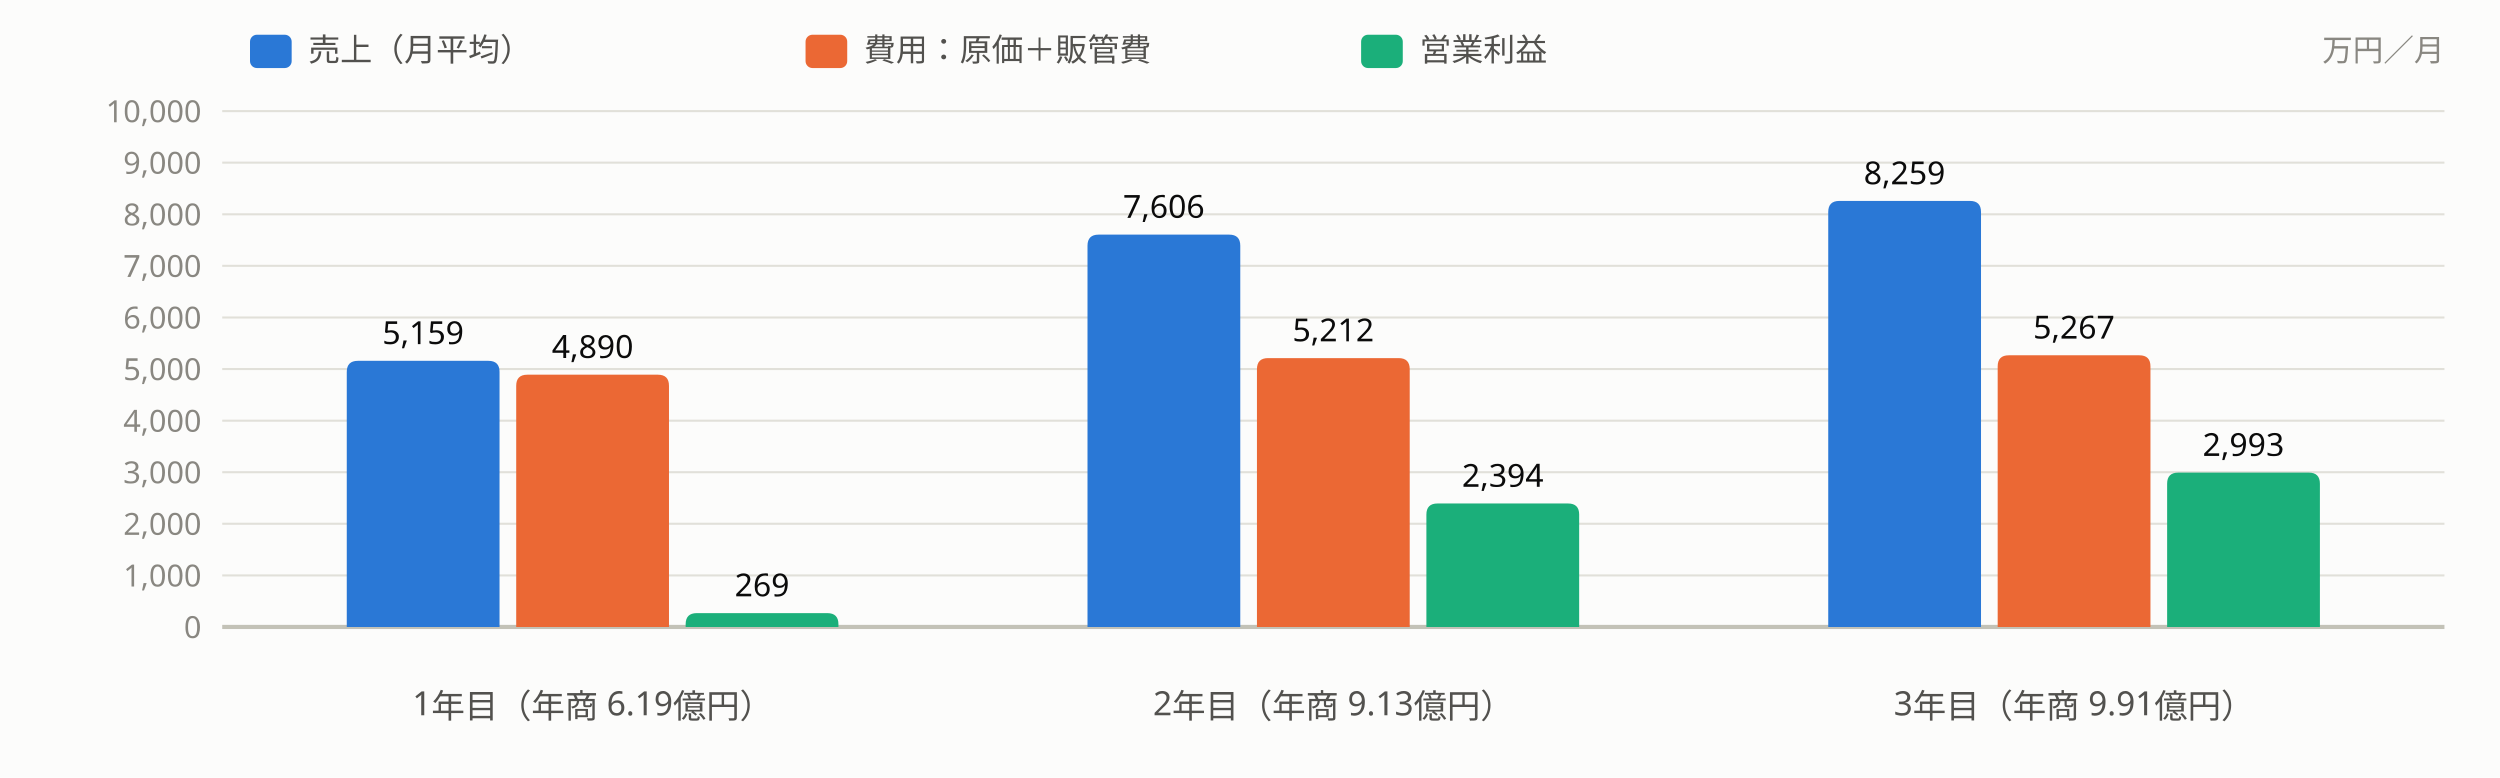
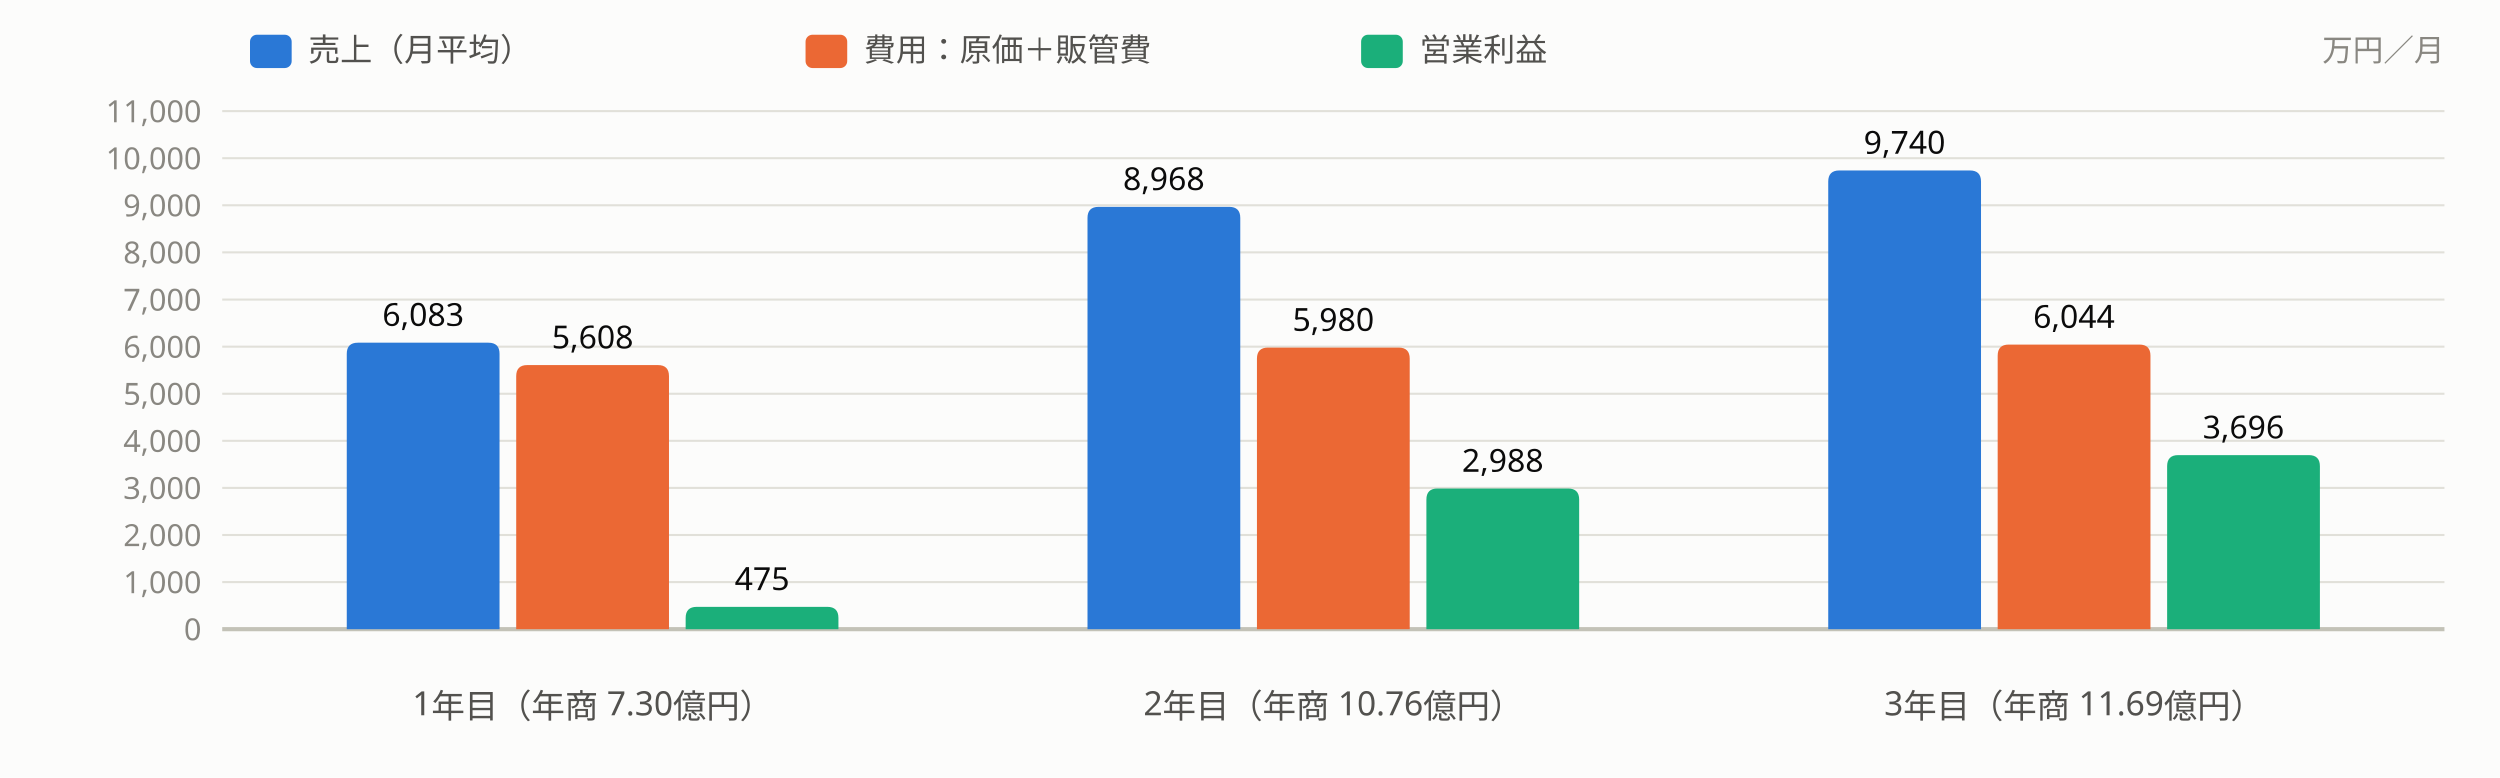
<svg xmlns="http://www.w3.org/2000/svg" width="180mm" height="56mm" viewBox="0 0 180 56">
  <rect width="180" height="56" fill="#fcfcfb" />
-   <line x1="16" x2="176" y1="45.14" y2="45.14" stroke="#c3c2b7" stroke-width="0.3" />
-   <text x="14.50" y="45.94" font-size="2.2" fill="#898781" text-anchor="end" font-weight="normal" font-family="'IPAGothic',sans-serif">0</text>
-   <line x1="16" x2="176" y1="41.43" y2="41.43" stroke="#e1e0d9" stroke-width="0.15" />
-   <text x="14.50" y="42.23" font-size="2.2" fill="#898781" text-anchor="end" font-weight="normal" font-family="'IPAGothic',sans-serif">1,000</text>
-   <line x1="16" x2="176" y1="37.71" y2="37.71" stroke="#e1e0d9" stroke-width="0.15" />
-   <text x="14.50" y="38.51" font-size="2.2" fill="#898781" text-anchor="end" font-weight="normal" font-family="'IPAGothic',sans-serif">2,000</text>
-   <line x1="16" x2="176" y1="34.00" y2="34.00" stroke="#e1e0d9" stroke-width="0.15" />
-   <text x="14.50" y="34.80" font-size="2.2" fill="#898781" text-anchor="end" font-weight="normal" font-family="'IPAGothic',sans-serif">3,000</text>
-   <line x1="16" x2="176" y1="30.29" y2="30.29" stroke="#e1e0d9" stroke-width="0.15" />
-   <text x="14.50" y="31.09" font-size="2.2" fill="#898781" text-anchor="end" font-weight="normal" font-family="'IPAGothic',sans-serif">4,000</text>
-   <line x1="16" x2="176" y1="26.57" y2="26.57" stroke="#e1e0d9" stroke-width="0.15" />
-   <text x="14.50" y="27.37" font-size="2.2" fill="#898781" text-anchor="end" font-weight="normal" font-family="'IPAGothic',sans-serif">5,000</text>
-   <line x1="16" x2="176" y1="22.86" y2="22.86" stroke="#e1e0d9" stroke-width="0.15" />
-   <text x="14.50" y="23.66" font-size="2.2" fill="#898781" text-anchor="end" font-weight="normal" font-family="'IPAGothic',sans-serif">6,000</text>
-   <line x1="16" x2="176" y1="19.14" y2="19.14" stroke="#e1e0d9" stroke-width="0.15" />
-   <text x="14.50" y="19.94" font-size="2.2" fill="#898781" text-anchor="end" font-weight="normal" font-family="'IPAGothic',sans-serif">7,000</text>
-   <line x1="16" x2="176" y1="15.43" y2="15.43" stroke="#e1e0d9" stroke-width="0.15" />
-   <text x="14.50" y="16.23" font-size="2.2" fill="#898781" text-anchor="end" font-weight="normal" font-family="'IPAGothic',sans-serif">8,000</text>
-   <line x1="16" x2="176" y1="11.71" y2="11.71" stroke="#e1e0d9" stroke-width="0.15" />
-   <text x="14.50" y="12.51" font-size="2.2" fill="#898781" text-anchor="end" font-weight="normal" font-family="'IPAGothic',sans-serif">9,000</text>
+   <line x1="16" x2="176" y1="45.30" y2="45.30" stroke="#c3c2b7" stroke-width="0.3" />
+   <text x="14.50" y="46.10" font-size="2.2" fill="#898781" text-anchor="end" font-weight="normal" font-family="'IPAGothic',sans-serif">0</text>
+   <line x1="16" x2="176" y1="41.91" y2="41.91" stroke="#e1e0d9" stroke-width="0.15" />
+   <text x="14.50" y="42.71" font-size="2.2" fill="#898781" text-anchor="end" font-weight="normal" font-family="'IPAGothic',sans-serif">1,000</text>
+   <line x1="16" x2="176" y1="38.52" y2="38.52" stroke="#e1e0d9" stroke-width="0.15" />
+   <text x="14.50" y="39.32" font-size="2.2" fill="#898781" text-anchor="end" font-weight="normal" font-family="'IPAGothic',sans-serif">2,000</text>
+   <line x1="16" x2="176" y1="35.13" y2="35.13" stroke="#e1e0d9" stroke-width="0.15" />
+   <text x="14.50" y="35.93" font-size="2.2" fill="#898781" text-anchor="end" font-weight="normal" font-family="'IPAGothic',sans-serif">3,000</text>
+   <line x1="16" x2="176" y1="31.74" y2="31.74" stroke="#e1e0d9" stroke-width="0.15" />
+   <text x="14.50" y="32.54" font-size="2.2" fill="#898781" text-anchor="end" font-weight="normal" font-family="'IPAGothic',sans-serif">4,000</text>
+   <line x1="16" x2="176" y1="28.35" y2="28.35" stroke="#e1e0d9" stroke-width="0.15" />
+   <text x="14.50" y="29.15" font-size="2.2" fill="#898781" text-anchor="end" font-weight="normal" font-family="'IPAGothic',sans-serif">5,000</text>
+   <line x1="16" x2="176" y1="24.96" y2="24.96" stroke="#e1e0d9" stroke-width="0.15" />
+   <text x="14.50" y="25.76" font-size="2.2" fill="#898781" text-anchor="end" font-weight="normal" font-family="'IPAGothic',sans-serif">6,000</text>
+   <line x1="16" x2="176" y1="21.57" y2="21.57" stroke="#e1e0d9" stroke-width="0.15" />
+   <text x="14.50" y="22.37" font-size="2.2" fill="#898781" text-anchor="end" font-weight="normal" font-family="'IPAGothic',sans-serif">7,000</text>
+   <line x1="16" x2="176" y1="18.17" y2="18.17" stroke="#e1e0d9" stroke-width="0.15" />
+   <text x="14.50" y="18.97" font-size="2.2" fill="#898781" text-anchor="end" font-weight="normal" font-family="'IPAGothic',sans-serif">8,000</text>
+   <line x1="16" x2="176" y1="14.78" y2="14.78" stroke="#e1e0d9" stroke-width="0.15" />
+   <text x="14.50" y="15.58" font-size="2.2" fill="#898781" text-anchor="end" font-weight="normal" font-family="'IPAGothic',sans-serif">9,000</text>
+   <line x1="16" x2="176" y1="11.39" y2="11.39" stroke="#e1e0d9" stroke-width="0.15" />
+   <text x="14.50" y="12.19" font-size="2.2" fill="#898781" text-anchor="end" font-weight="normal" font-family="'IPAGothic',sans-serif">10,000</text>
  <line x1="16" x2="176" y1="8.00" y2="8.00" stroke="#e1e0d9" stroke-width="0.15" />
-   <text x="14.50" y="8.80" font-size="2.2" fill="#898781" text-anchor="end" font-weight="normal" font-family="'IPAGothic',sans-serif">10,000</text>
-   <path d="M24.967,45.143 L24.967,26.78 Q24.967,25.98 25.767,25.98 L35.167,25.98 Q35.967,25.98 35.967,26.78 L35.967,45.143 Z" fill="#2a78d6" />
-   <text x="30.47" y="24.78" font-size="2.3" fill="#0b0b0b" text-anchor="middle" font-weight="normal" font-family="'IPAGothic',sans-serif">5,159</text>
-   <path d="M37.167,45.143 L37.167,27.778 Q37.167,26.978 37.967,26.978 L47.367,26.978 Q48.167,26.978 48.167,27.778 L48.167,45.143 Z" fill="#eb6834" />
-   <text x="42.67" y="25.78" font-size="2.3" fill="#0b0b0b" text-anchor="middle" font-weight="normal" font-family="'IPAGothic',sans-serif">4,890</text>
-   <path d="M49.367,45.143 L49.367,44.945 Q49.367,44.145 50.167,44.145 L59.567,44.145 Q60.367,44.145 60.367,44.945 L60.367,45.143 Z" fill="#1baf7a" />
-   <text x="54.87" y="42.94" font-size="2.3" fill="#0b0b0b" text-anchor="middle" font-weight="normal" font-family="'IPAGothic',sans-serif">269</text>
-   <text x="42.67" y="51.50" font-size="2.4" fill="#52514e" text-anchor="middle" font-weight="normal" font-family="'IPAGothic',sans-serif">1年目（年商 6.19億円）</text>
-   <path d="M78.3,45.143 L78.3,17.693 Q78.3,16.893 79.1,16.893 L88.5,16.893 Q89.3,16.893 89.3,17.693 L89.3,45.143 Z" fill="#2a78d6" />
-   <text x="83.80" y="15.69" font-size="2.3" fill="#0b0b0b" text-anchor="middle" font-weight="normal" font-family="'IPAGothic',sans-serif">7,606</text>
-   <path d="M90.5,45.143 L90.5,26.584 Q90.5,25.784 91.3,25.784 L100.7,25.784 Q101.5,25.784 101.5,26.584 L101.5,45.143 Z" fill="#eb6834" />
-   <text x="96.00" y="24.58" font-size="2.3" fill="#0b0b0b" text-anchor="middle" font-weight="normal" font-family="'IPAGothic',sans-serif">5,212</text>
-   <path d="M102.7,45.143 L102.7,37.051 Q102.7,36.251 103.5,36.251 L112.9,36.251 Q113.7,36.251 113.7,37.051 L113.7,45.143 Z" fill="#1baf7a" />
-   <text x="108.20" y="35.05" font-size="2.3" fill="#0b0b0b" text-anchor="middle" font-weight="normal" font-family="'IPAGothic',sans-serif">2,394</text>
-   <text x="96.00" y="51.50" font-size="2.4" fill="#52514e" text-anchor="middle" font-weight="normal" font-family="'IPAGothic',sans-serif">2年目（年商 9.13億円）</text>
-   <path d="M131.633,45.143 L131.633,15.266 Q131.633,14.466 132.433,14.466 L141.833,14.466 Q142.633,14.466 142.633,15.266 L142.633,45.143 Z" fill="#2a78d6" />
-   <text x="137.13" y="13.27" font-size="2.3" fill="#0b0b0b" text-anchor="middle" font-weight="normal" font-family="'IPAGothic',sans-serif">8,259</text>
-   <path d="M143.833,45.143 L143.833,26.381 Q143.833,25.581 144.633,25.581 L154.033,25.581 Q154.833,25.581 154.833,26.381 L154.833,45.143 Z" fill="#eb6834" />
-   <text x="149.33" y="24.38" font-size="2.3" fill="#0b0b0b" text-anchor="middle" font-weight="normal" font-family="'IPAGothic',sans-serif">5,267</text>
-   <path d="M156.033,45.143 L156.033,34.828 Q156.033,34.028 156.833,34.028 L166.233,34.028 Q167.033,34.028 167.033,34.828 L167.033,45.143 Z" fill="#1baf7a" />
-   <text x="161.53" y="32.83" font-size="2.3" fill="#0b0b0b" text-anchor="middle" font-weight="normal" font-family="'IPAGothic',sans-serif">2,993</text>
-   <text x="149.33" y="51.50" font-size="2.4" fill="#52514e" text-anchor="middle" font-weight="normal" font-family="'IPAGothic',sans-serif">3年目（年商 9.91億円）</text>
+   <text x="14.50" y="8.80" font-size="2.2" fill="#898781" text-anchor="end" font-weight="normal" font-family="'IPAGothic',sans-serif">11,000</text>
+   <path d="M24.967,45.304 L24.967,25.474 Q24.967,24.674 25.767,24.674 L35.167,24.674 Q35.967,24.674 35.967,25.474 L35.967,45.304 Z" fill="#2a78d6" />
+   <text x="30.47" y="23.47" font-size="2.3" fill="#0b0b0b" text-anchor="middle" font-weight="normal" font-family="'IPAGothic',sans-serif">6,083</text>
+   <path d="M37.167,45.304 L37.167,27.085 Q37.167,26.285 37.967,26.285 L47.367,26.285 Q48.167,26.285 48.167,27.085 L48.167,45.304 Z" fill="#eb6834" />
+   <text x="42.67" y="25.09" font-size="2.3" fill="#0b0b0b" text-anchor="middle" font-weight="normal" font-family="'IPAGothic',sans-serif">5,608</text>
+   <path d="M49.367,45.304 L49.367,44.493 Q49.367,43.693 50.167,43.693 L59.567,43.693 Q60.367,43.693 60.367,44.493 L60.367,45.304 Z" fill="#1baf7a" />
+   <text x="54.87" y="42.49" font-size="2.3" fill="#0b0b0b" text-anchor="middle" font-weight="normal" font-family="'IPAGothic',sans-serif">475</text>
+   <text x="42.67" y="51.50" font-size="2.4" fill="#52514e" text-anchor="middle" font-weight="normal" font-family="'IPAGothic',sans-serif">1年目（年商 7.30億円）</text>
+   <path d="M78.3,45.304 L78.3,15.693 Q78.3,14.893 79.1,14.893 L88.5,14.893 Q89.3,14.893 89.3,15.693 L89.3,45.304 Z" fill="#2a78d6" />
+   <text x="83.80" y="13.69" font-size="2.3" fill="#0b0b0b" text-anchor="middle" font-weight="normal" font-family="'IPAGothic',sans-serif">8,968</text>
+   <path d="M90.5,45.304 L90.5,25.825 Q90.5,25.025 91.3,25.025 L100.7,25.025 Q101.5,25.025 101.5,25.825 L101.5,45.304 Z" fill="#eb6834" />
+   <text x="96.00" y="23.83" font-size="2.3" fill="#0b0b0b" text-anchor="middle" font-weight="normal" font-family="'IPAGothic',sans-serif">5,980</text>
+   <path d="M102.7,45.304 L102.7,35.972 Q102.7,35.172 103.5,35.172 L112.9,35.172 Q113.7,35.172 113.7,35.972 L113.7,45.304 Z" fill="#1baf7a" />
+   <text x="108.20" y="33.97" font-size="2.3" fill="#0b0b0b" text-anchor="middle" font-weight="normal" font-family="'IPAGothic',sans-serif">2,988</text>
+   <text x="96.00" y="51.50" font-size="2.4" fill="#52514e" text-anchor="middle" font-weight="normal" font-family="'IPAGothic',sans-serif">2年目（年商 10.76億円）</text>
+   <path d="M131.633,45.304 L131.633,13.073 Q131.633,12.273 132.433,12.273 L141.833,12.273 Q142.633,12.273 142.633,13.073 L142.633,45.304 Z" fill="#2a78d6" />
+   <text x="137.13" y="11.07" font-size="2.3" fill="#0b0b0b" text-anchor="middle" font-weight="normal" font-family="'IPAGothic',sans-serif">9,740</text>
+   <path d="M143.833,45.304 L143.833,25.609 Q143.833,24.809 144.633,24.809 L154.033,24.809 Q154.833,24.809 154.833,25.609 L154.833,45.304 Z" fill="#eb6834" />
+   <text x="149.33" y="23.61" font-size="2.3" fill="#0b0b0b" text-anchor="middle" font-weight="normal" font-family="'IPAGothic',sans-serif">6,044</text>
+   <path d="M156.033,45.304 L156.033,33.568 Q156.033,32.768 156.833,32.768 L166.233,32.768 Q167.033,32.768 167.033,33.568 L167.033,45.304 Z" fill="#1baf7a" />
+   <text x="161.53" y="31.57" font-size="2.3" fill="#0b0b0b" text-anchor="middle" font-weight="normal" font-family="'IPAGothic',sans-serif">3,696</text>
+   <text x="149.33" y="51.50" font-size="2.4" fill="#52514e" text-anchor="middle" font-weight="normal" font-family="'IPAGothic',sans-serif">3年目（年商 11.69億円）</text>
  <rect x="18" y="2.5" width="3" height="2.4" rx="0.5" fill="#2a78d6" />
  <text x="22.20" y="4.40" font-size="2.3" fill="#52514e" text-anchor="start" font-weight="normal" font-family="'IPAGothic',sans-serif">売上（月平均）</text>
  <rect x="58" y="2.5" width="3" height="2.4" rx="0.5" fill="#eb6834" />
  <text x="62.20" y="4.40" font-size="2.3" fill="#52514e" text-anchor="start" font-weight="normal" font-family="'IPAGothic',sans-serif">費用：原価＋販管費</text>
  <rect x="98" y="2.5" width="3" height="2.4" rx="0.5" fill="#1baf7a" />
  <text x="102.20" y="4.40" font-size="2.3" fill="#52514e" text-anchor="start" font-weight="normal" font-family="'IPAGothic',sans-serif">営業利益</text>
  <text x="176.00" y="4.40" font-size="2.2" fill="#898781" text-anchor="end" font-weight="normal" font-family="'IPAGothic',sans-serif">万円／月</text>
</svg>
